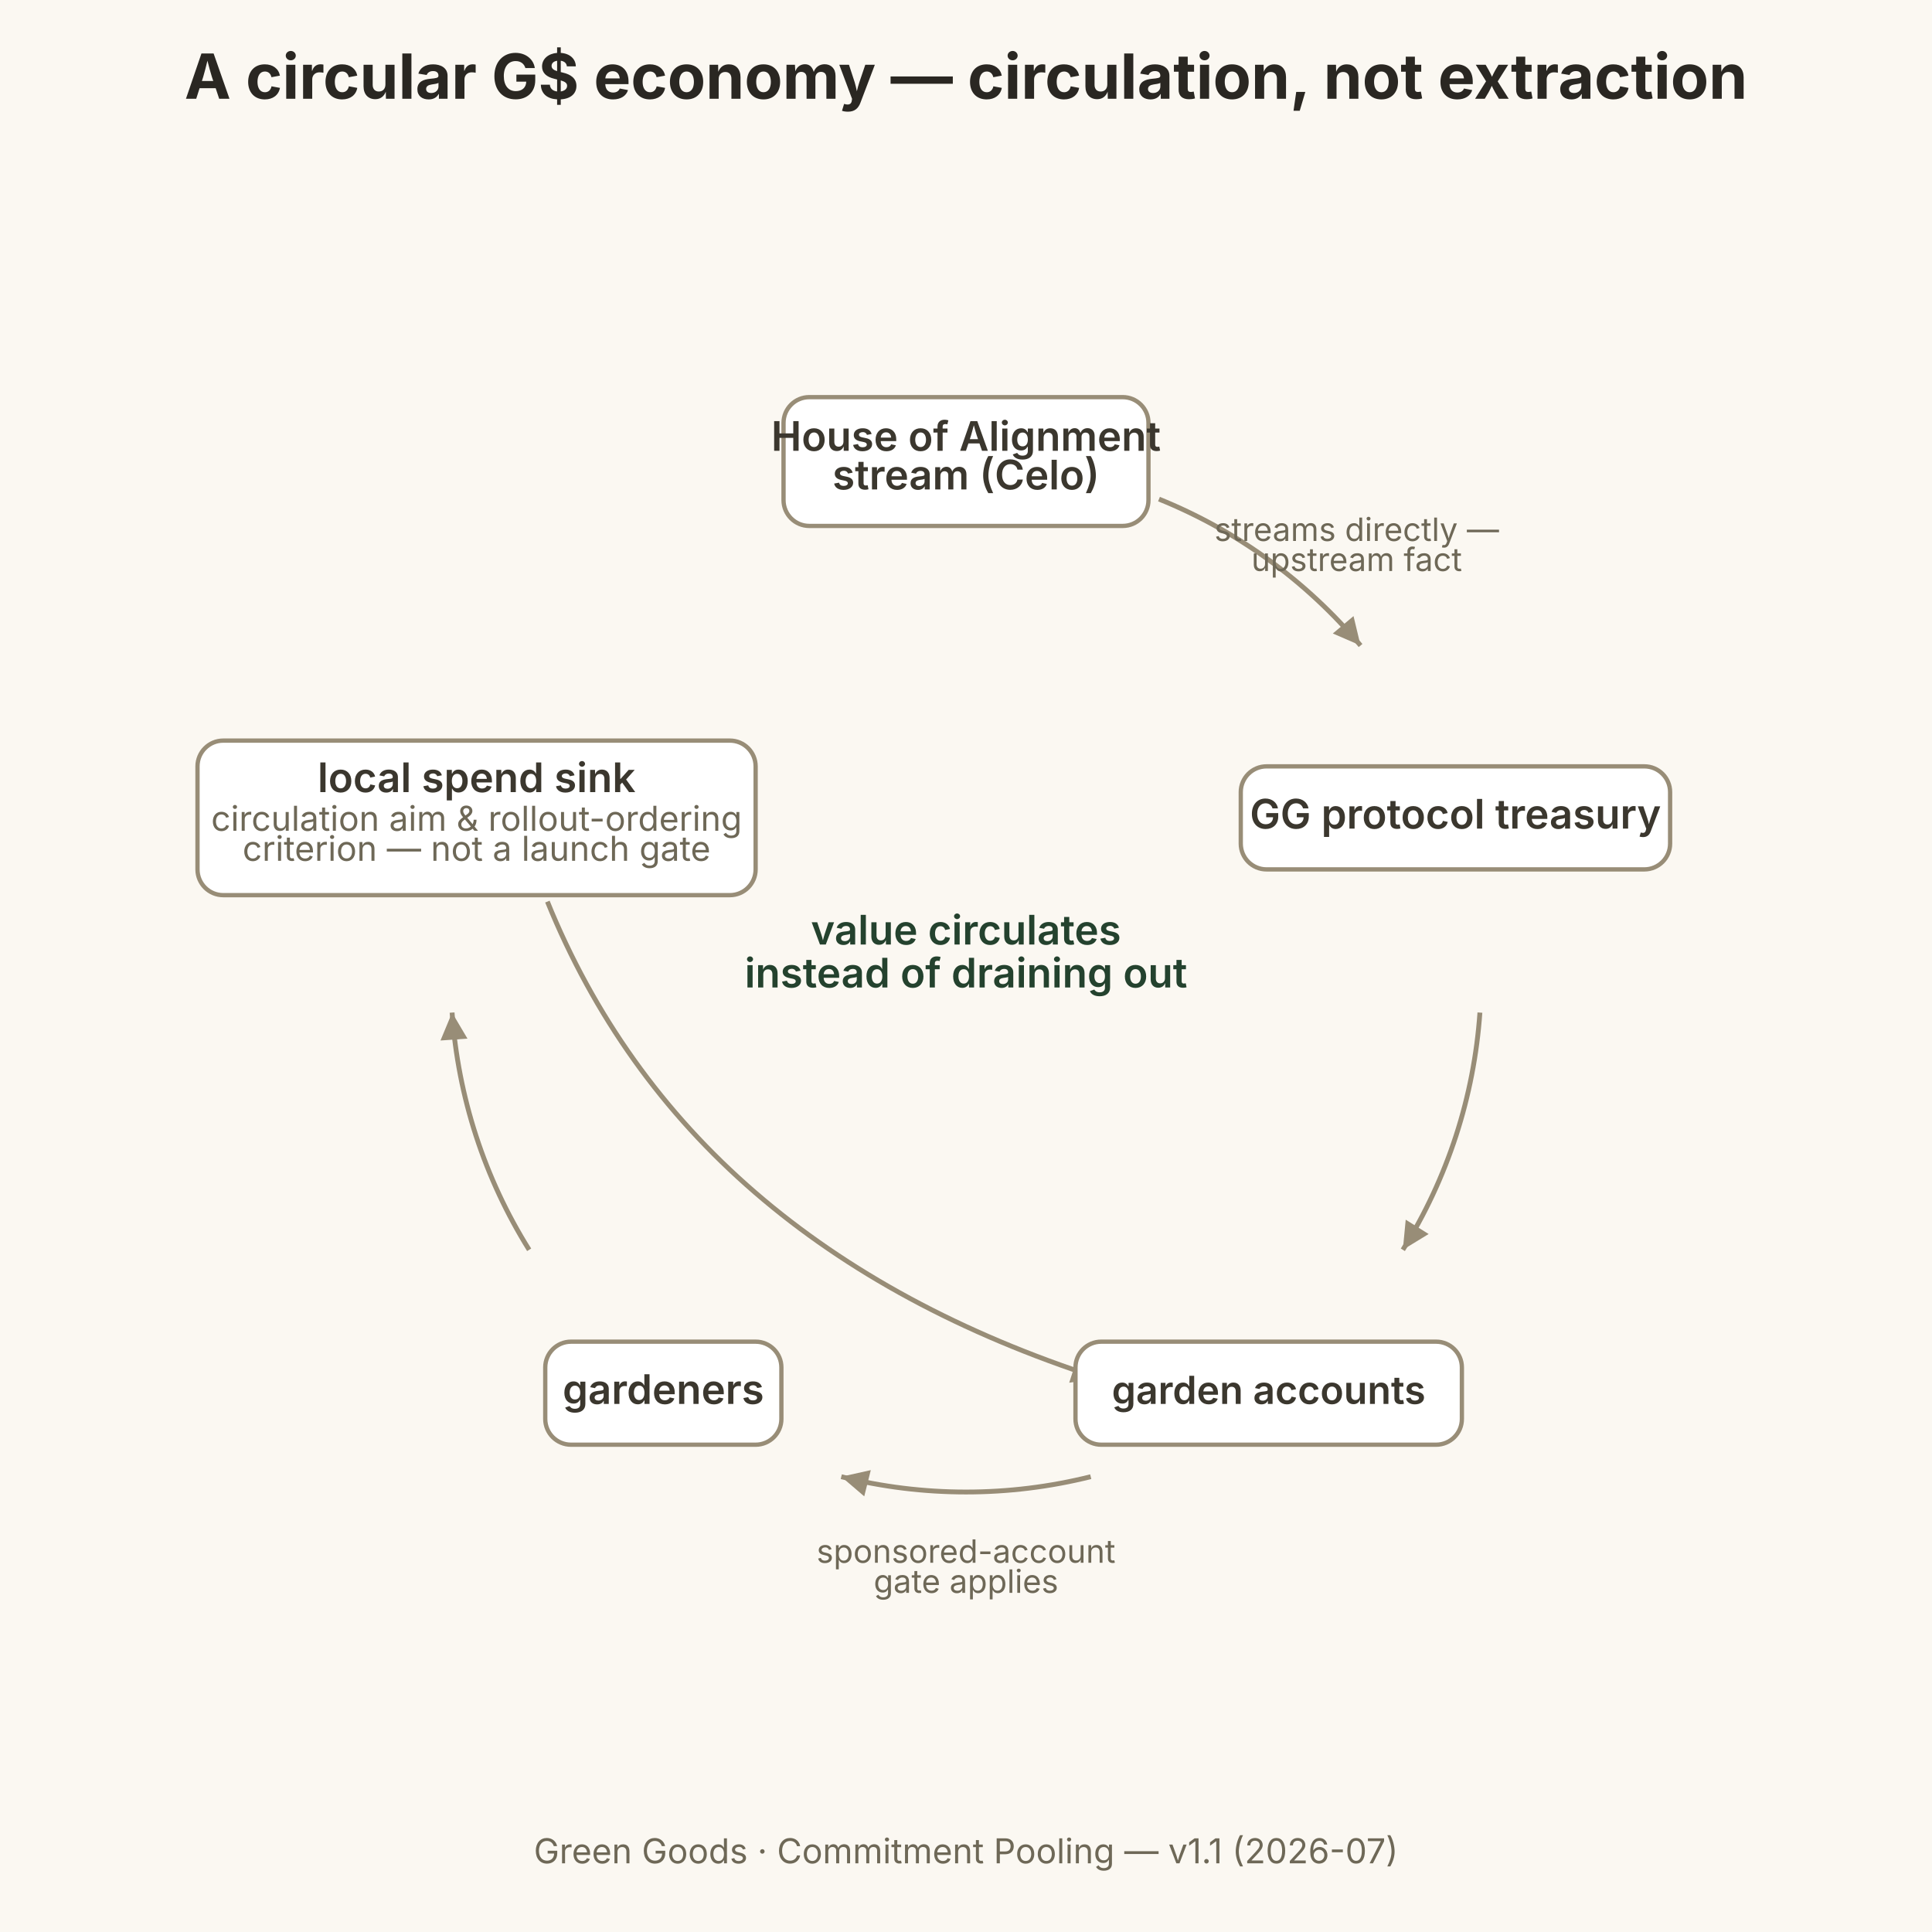
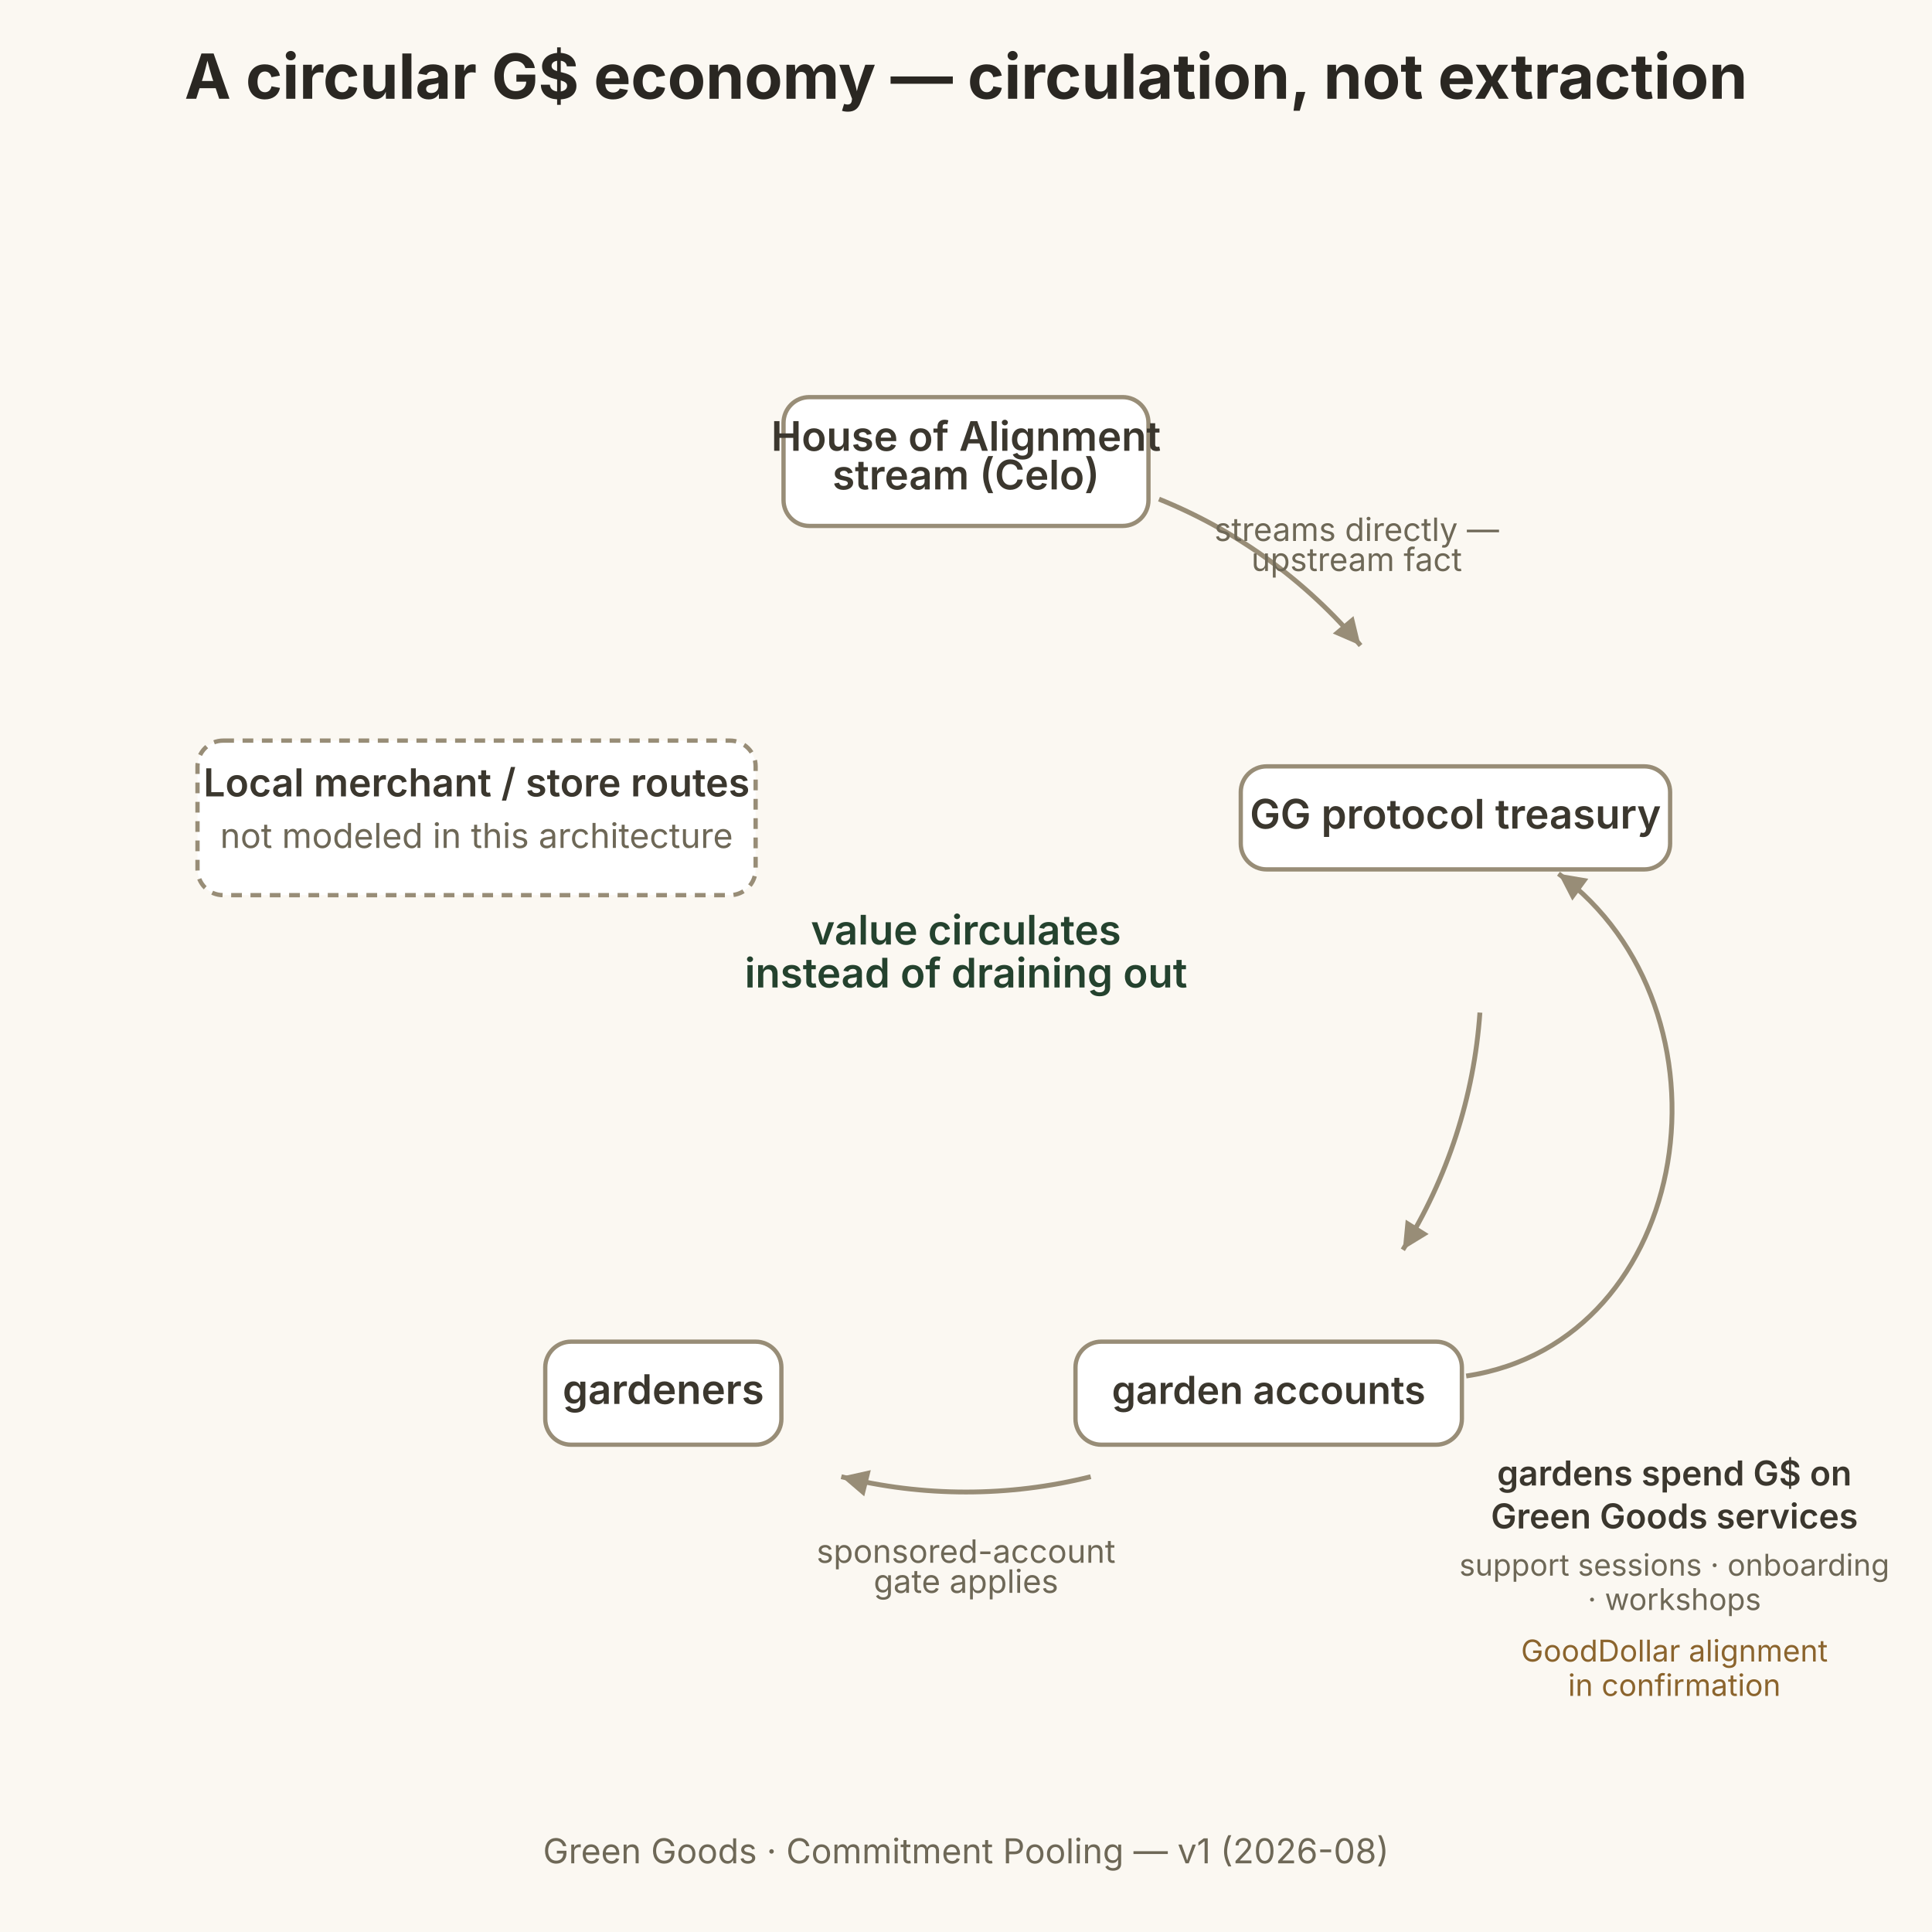
<svg xmlns="http://www.w3.org/2000/svg" width="1800" height="1800" viewBox="0 0 900 900" font-family="Inter, 'Helvetica Neue', Arial, sans-serif" role="img" aria-labelledby="circular-gd-title circular-gd-desc">
  <defs>
    <marker id="circular-gd-arrow" viewBox="0 0 10 10" refX="8" refY="5" markerWidth="7" markerHeight="7" orient="auto-start-reverse">
      <path d="M 0 1 L 8 5 L 0 9 Z" fill="#988D77" />
    </marker>
  </defs>
  <rect x="0" y="0" width="900" height="900" fill="#FBF8F2" />
  <text x="450" y="46" text-anchor="middle" font-size="29" font-weight="700" fill="#2A2722">A circular G$ economy — circulation, not extraction</text>
  <text x="450" y="440" text-anchor="middle" font-size="19" font-weight="600" fill="#24422E">value circulates</text>
  <text x="450" y="460" text-anchor="middle" font-size="19" font-weight="600" fill="#24422E">instead of draining out</text>
  <g fill="none" stroke="#988D77" stroke-width="2.25" marker-end="url(#circular-gd-arrow)">
    <path d="M 539.9 232.5 A 240 240 0 0 1 633.8 300.7" />
    <path d="M 689.4 471.7 A 240 240 0 0 1 653.5 582.2" />
    <path d="M 508.1 687.9 A 240 240 0 0 1 391.9 687.9" />
-     <path d="M 246.5 582.2 A 240 240 0 0 1 210.6 471.7" />
-     <path d="M 255 420 Q 320 580 512 642" />
+     <path d="M 683 641 C 790 625, 812 470, 726 407" />
  </g>
  <g>
    <rect x="365" y="185" width="170" height="60" rx="12" fill="#FFFFFF" stroke="#988D77" stroke-width="2" />
    <text x="450" y="210" text-anchor="middle" font-size="19" font-weight="600" fill="#3B372E">House of Alignment</text>
    <text x="450" y="228" text-anchor="middle" font-size="19" font-weight="600" fill="#3B372E">stream (Celo)</text>
  </g>
  <text x="632" y="252" text-anchor="middle" font-size="15" fill="#6E6857">streams directly —</text>
  <text x="632" y="266" text-anchor="middle" font-size="15" fill="#6E6857">upstream fact</text>
  <g>
    <rect x="578" y="357" width="200" height="48" rx="12" fill="#FFFFFF" stroke="#988D77" stroke-width="2" />
    <text x="678" y="386" text-anchor="middle" font-size="19" font-weight="600" fill="#3B372E">GG protocol treasury</text>
  </g>
  <g>
    <rect x="501" y="625" width="180" height="48" rx="12" fill="#FFFFFF" stroke="#988D77" stroke-width="2" />
    <text x="591" y="654" text-anchor="middle" font-size="18" font-weight="600" fill="#3B372E">garden accounts</text>
  </g>
  <g>
    <rect x="254" y="625" width="110" height="48" rx="12" fill="#FFFFFF" stroke="#988D77" stroke-width="2" />
    <text x="309" y="654" text-anchor="middle" font-size="19" font-weight="600" fill="#3B372E">gardeners</text>
  </g>
  <text x="450" y="728" text-anchor="middle" font-size="15" fill="#6E6857">sponsored-account</text>
  <text x="450" y="742" text-anchor="middle" font-size="15" fill="#6E6857">gate applies</text>
  <g>
-     <rect x="92" y="345" width="260" height="72" rx="12" fill="#FFFFFF" stroke="#988D77" stroke-width="2" />
-     <text x="222" y="369" text-anchor="middle" font-size="19" font-weight="600" fill="#3B372E">local spend sink</text>
-     <text x="222" y="387" text-anchor="middle" font-size="16" fill="#6E6857">circulation aim &amp; rollout-ordering</text>
-     <text x="222" y="401" text-anchor="middle" font-size="16" fill="#6E6857">criterion — not a launch gate</text>
+     <rect x="92" y="345" width="260" height="72" rx="12" fill="#FFFFFF" stroke="#988D77" stroke-width="2" stroke-dasharray="5 4" />
+     <text x="222" y="371" text-anchor="middle" font-size="18" font-weight="600" fill="#3B372E">Local merchant / store routes</text>
+     <text x="222" y="395" text-anchor="middle" font-size="16" fill="#6E6857">not modeled in this architecture</text>
  </g>
-   <text x="450" y="868" text-anchor="middle" font-size="16" fill="#6E6857">Green Goods · Commitment Pooling — v1.1 (2026-07)</text>
+   <text x="780" y="692" text-anchor="middle" font-size="16" font-weight="600" fill="#3B372E">gardens spend G$ on</text>
+   <text x="780" y="712" text-anchor="middle" font-size="16" font-weight="600" fill="#3B372E">Green Goods services</text>
+   <text x="780" y="734" text-anchor="middle" font-size="14" fill="#6E6857">support sessions · onboarding</text>
+   <text x="780" y="750" text-anchor="middle" font-size="14" fill="#6E6857">· workshops</text>
+   <text x="780" y="774" text-anchor="middle" font-size="14" fill="#8B642D">GoodDollar alignment</text>
+   <text x="780" y="790" text-anchor="middle" font-size="14" fill="#8B642D">in confirmation</text>
+   <text x="450" y="868" text-anchor="middle" font-size="16" fill="#6E6857">Green Goods · Commitment Pooling — v1 (2026-08)</text>
</svg>
